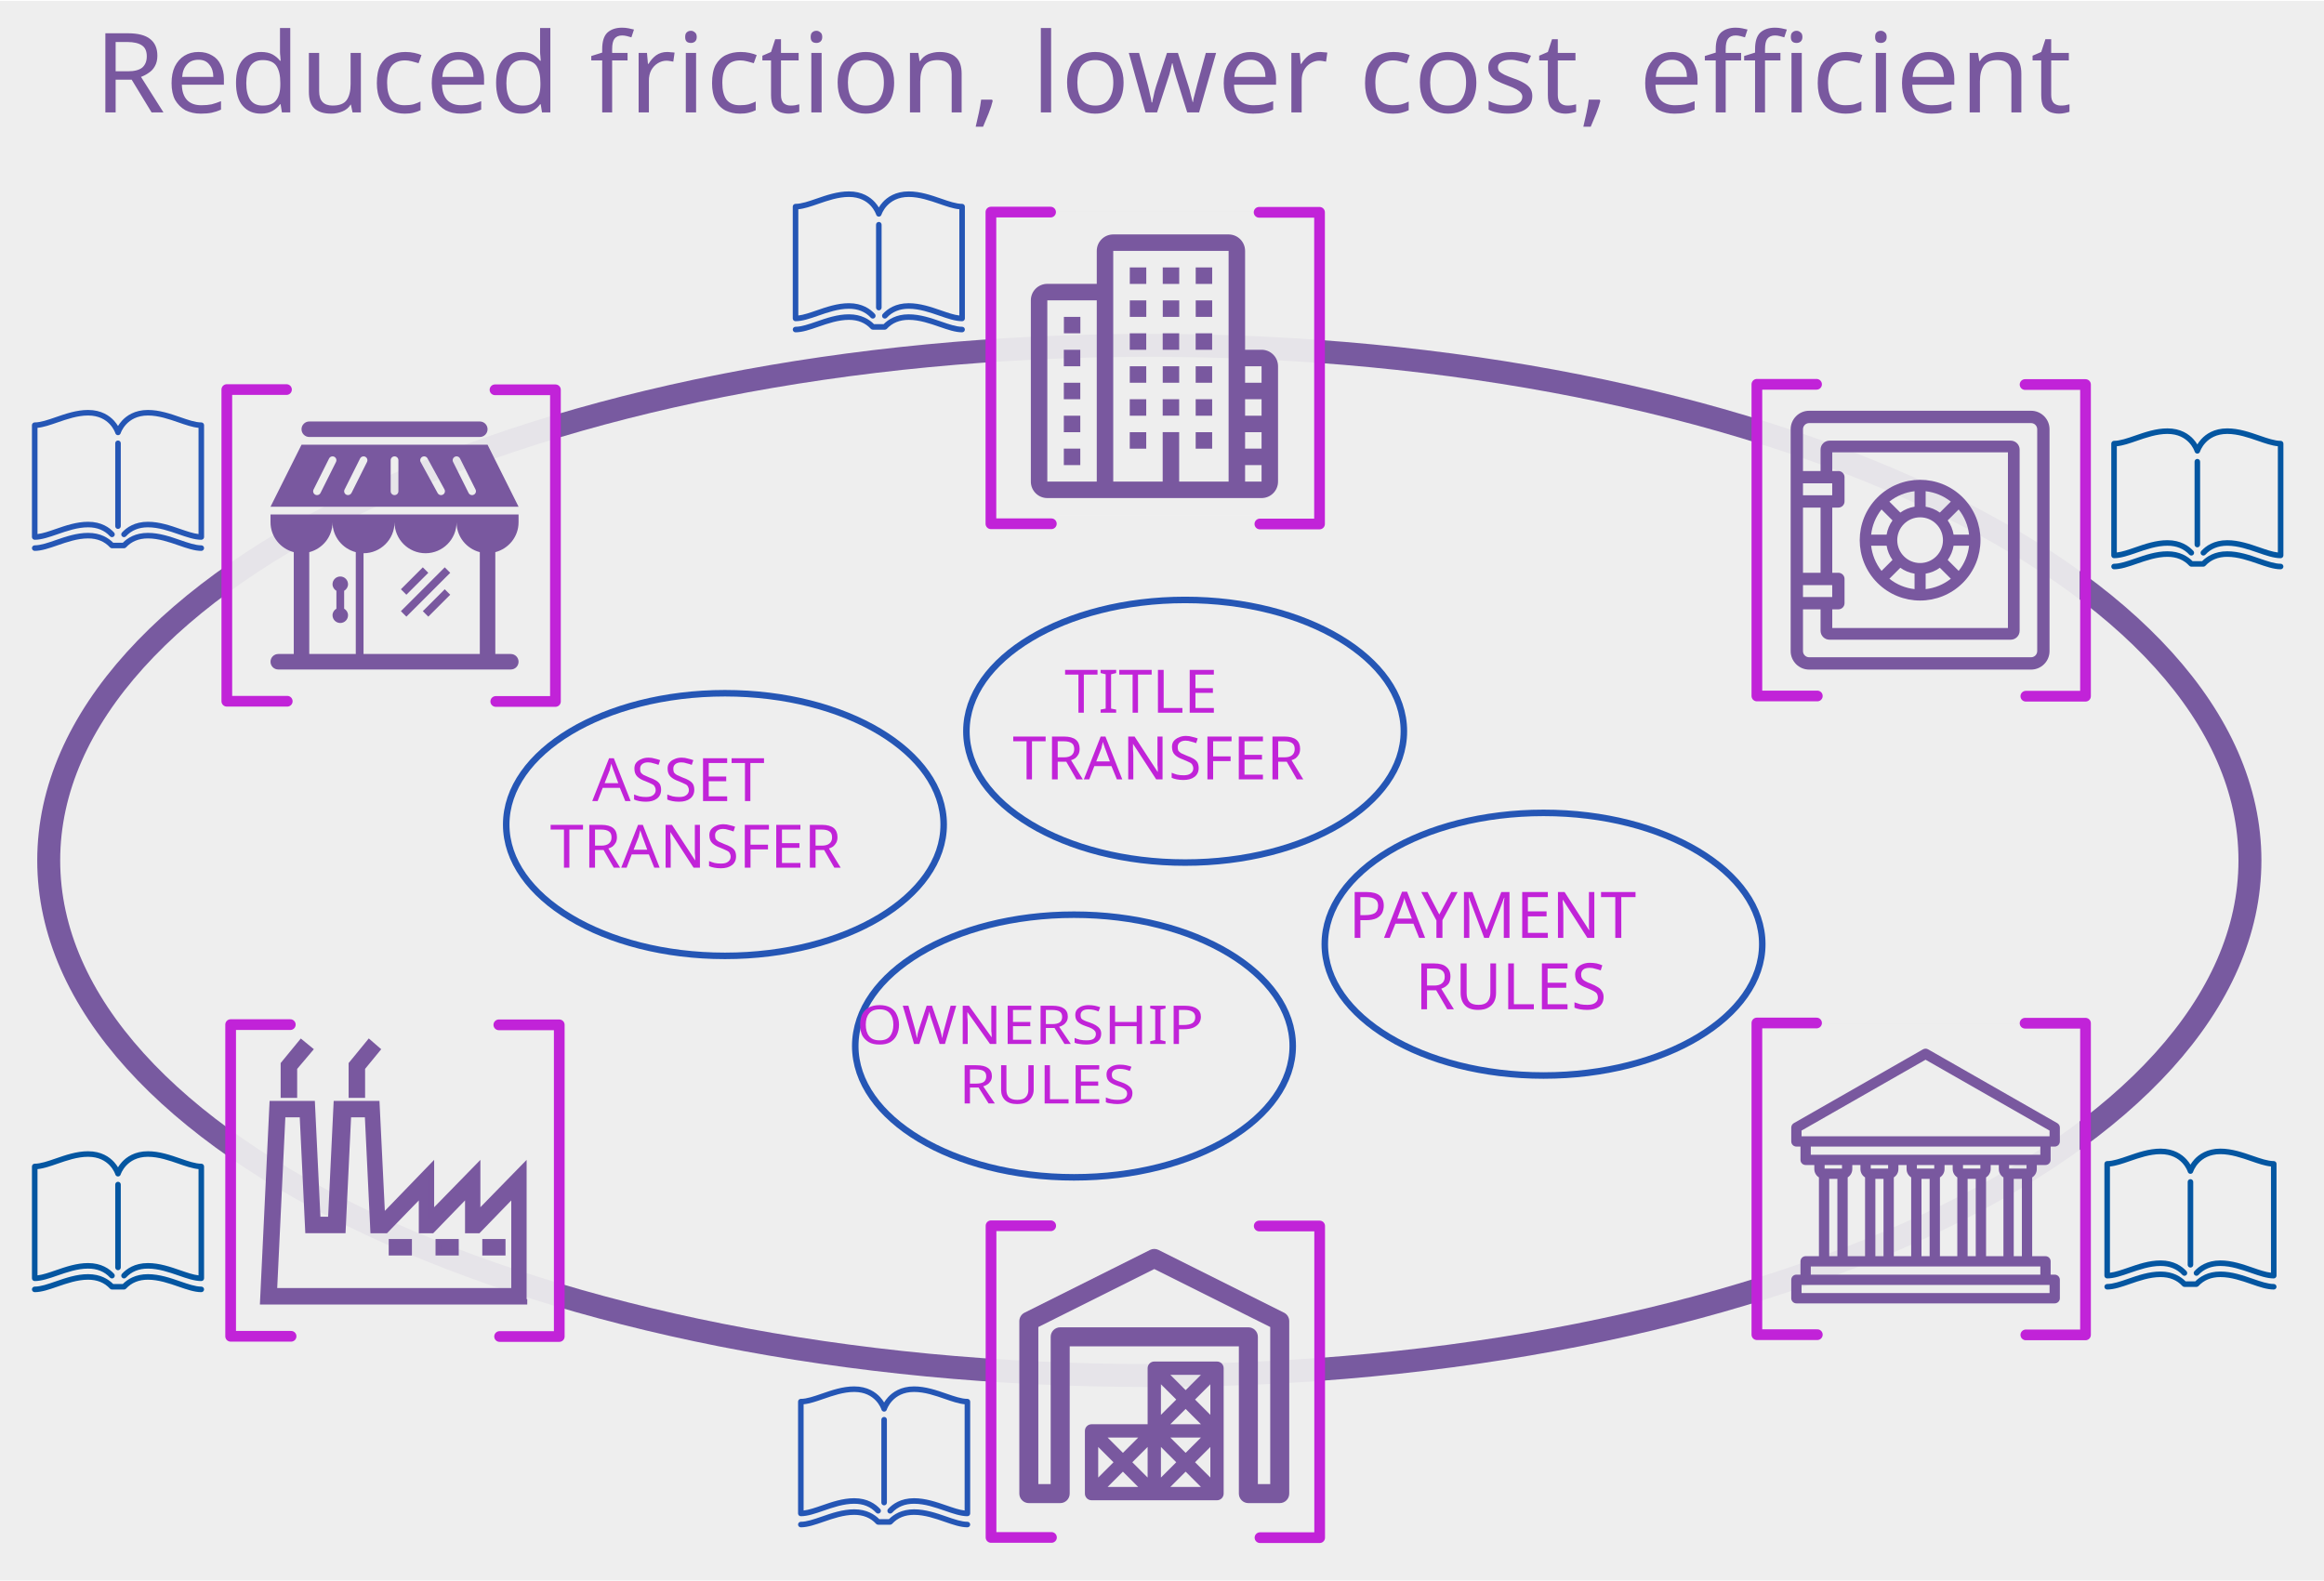
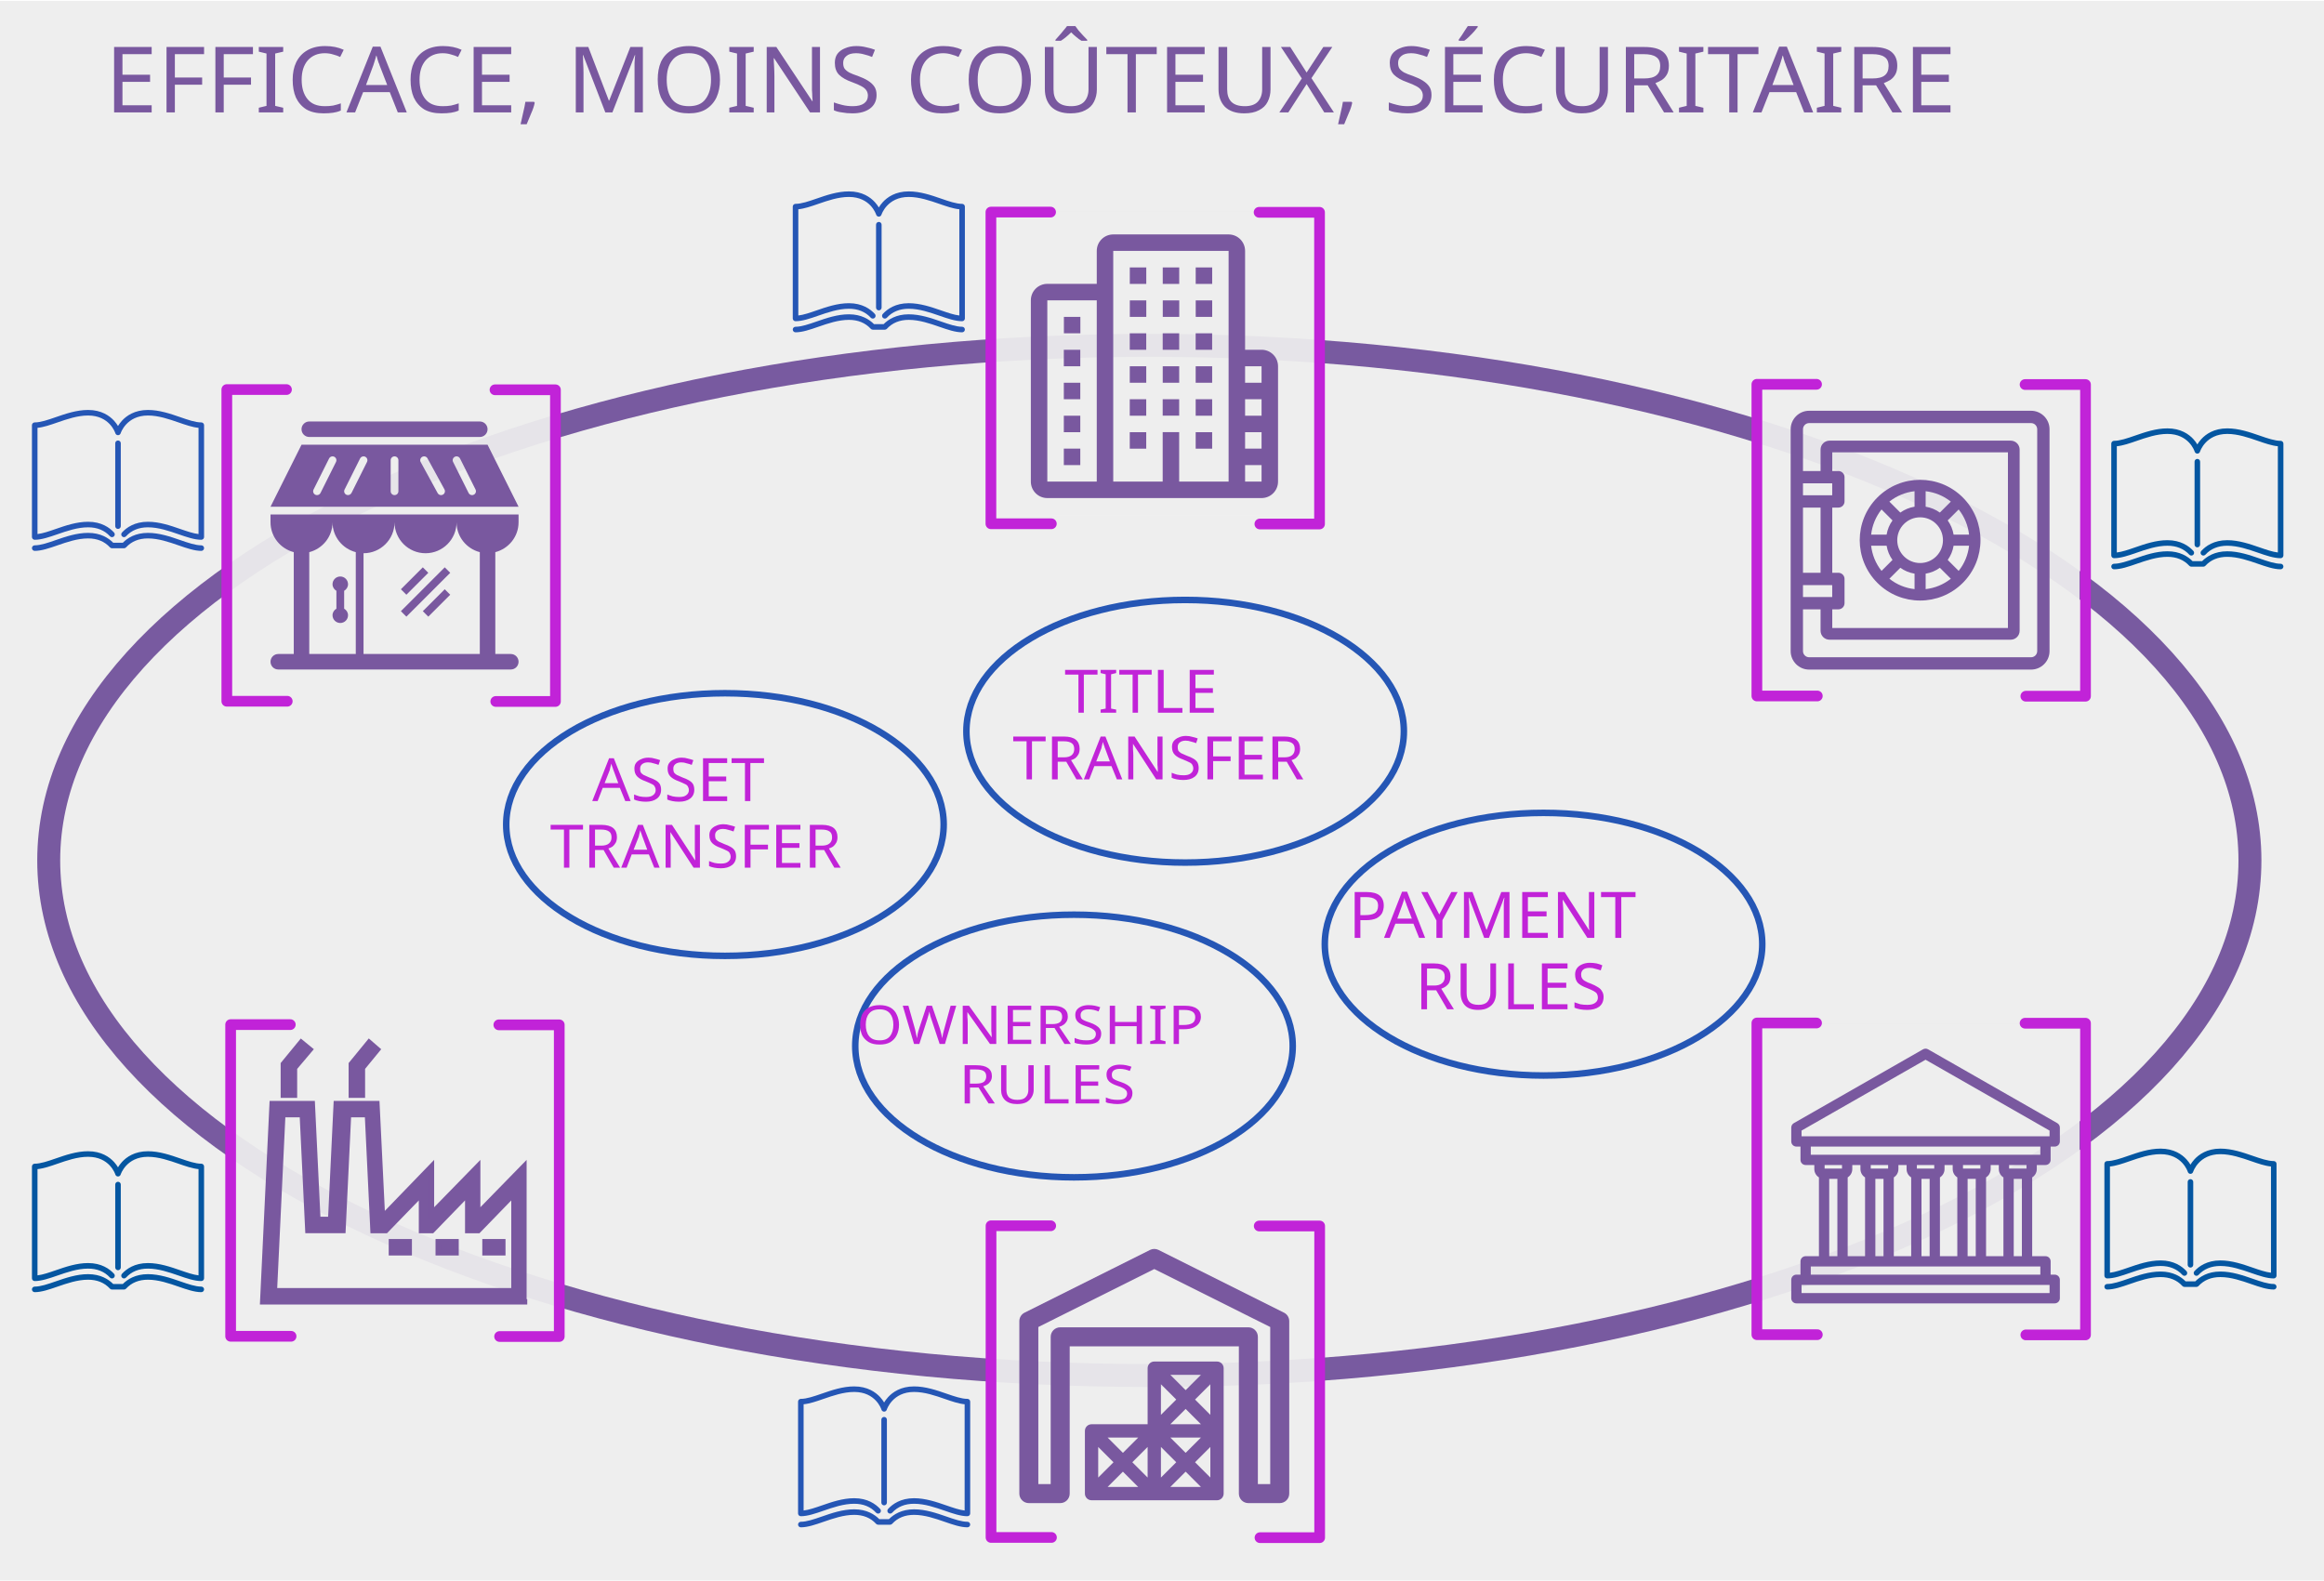
<svg xmlns="http://www.w3.org/2000/svg" width="433.96" height="295.16" version="1.1" viewBox="0 0 114.82 78.093">
  <rect y=".042" width="114.82" height="78.053" style="fill:#eeeeee;stroke-width:1.055" />
  <ellipse cx="56.784" cy="42.516" rx="54.377" ry="25.453" style="fill:none;stroke-width:1.134;stroke:#785aa0" />
  <rect x="11.615" y="51.096" width="16.113" height="15.056" style="fill-opacity:.933;fill:#eeeeee" />
  <rect x="49.125" y="60.616" width="16.113" height="15.056" style="fill-opacity:.933;fill:#eeeeee" />
  <rect x="86.63" y="50.576" width="16.113" height="15.056" style="fill-opacity:.933;fill:#eeeeee" />
  <rect x="86.63" y="19.406" width="16.113" height="15.056" style="fill-opacity:.933;fill:#eeeeee" />
  <rect x="48.86" y="10.426" width="16.113" height="15.056" style="fill-opacity:.933;fill:#eeeeee" />
  <rect x="11.219" y="19.266" width="16.113" height="15.056" style="fill-opacity:.933;fill:#eeeeee" />
  <path d="m53.377 15.656h-0.814v0.814h0.814zm3.257-0.814h-0.814v0.814h0.814zm1.628 0h-0.814v0.814h0.814zm1.628 0h-0.814v0.814h0.814zm-3.257-1.628h-0.814v0.814h0.814zm1.628 0h-0.814v0.814h0.814zm1.628 0h-0.814v0.814h0.814zm-3.257 4.885h-0.814v0.814h0.814zm1.628 0h-0.814v0.814h0.814zm1.628 0h-0.814v0.814h0.814zm-3.257 1.628h-0.814v0.814h0.814zm3.257 0h-0.814v0.814h0.814zm-3.257 1.628h-0.814v0.814h0.814zm3.257 0h-0.814v0.814h0.814zm-3.257-4.885h-0.814v0.814h0.814zm1.628 0h-0.814v0.814h0.814zm1.628 0h-0.814v0.814h0.814zm-6.514 0.814h-0.814v0.814h0.814zm0 1.628h-0.814v0.814h0.814zm0 1.628h-0.814v0.814h0.814zm0 1.628h-0.814v0.814h0.814zm4.885-2.443h-0.814v0.814h0.814zm4.071-2.443h-0.814v-4.885c0-0.45-0.364-0.814-0.814-0.814h-5.7c-0.45 0-0.814 0.364-0.814 0.814v1.628h-2.443c-0.45 0-0.814 0.364-0.814 0.814v8.957c0 0.45 0.364 0.814 0.814 0.814h10.585c0.45 0 0.814-0.364 0.814-0.814v-5.7c0-0.45-0.364-0.814-0.814-0.814zm-8.142 6.514h-2.443v-8.957h2.443zm6.514 0h-2.443v-2.443h-0.814v2.443h-2.443v-11.399h5.7zm1.628 0h-0.814v-0.814h0.814zm0-1.628h-0.814v-0.814h0.814zm0-1.628h-0.814v-0.814h0.814zm0-1.628h-0.814v-0.814h0.814z" style="clip-rule:evenodd;fill-rule:evenodd;fill:#79589f;stroke-width:.529" />
  <g transform="translate(-6.2268 -229.48)" style="stroke-width:.529;stroke:#c123d8">
    <path d="m58.17 255.36h-2.986v-15.401h2.948" style="fill:none;stroke-linecap:round;stroke-linejoin:round;stroke-width:.529;stroke:#c123d8" />
    <path d="m68.434 239.97h2.986v15.401h-2.948" style="fill:none;stroke-linecap:round;stroke-linejoin:round;stroke-width:.529;stroke:#c123d8" />
  </g>
  <g transform="translate(31.617 -220.97)" style="stroke-width:.529;stroke:#c123d8">
    <path d="m58.17 255.36h-2.986v-15.401h2.948" style="fill:none;stroke-linecap:round;stroke-linejoin:round;stroke-width:.529;stroke:#c123d8" />
    <path d="m68.434 239.97h2.986v15.401h-2.948" style="fill:none;stroke-linecap:round;stroke-linejoin:round;stroke-width:.529;stroke:#c123d8" />
  </g>
  <g transform="translate(-6.2208 -179.39)" style="stroke-width:.529;stroke:#c123d8">
    <path d="m58.17 255.36h-2.986v-15.401h2.948" style="fill:none;stroke-linecap:round;stroke-linejoin:round;stroke-width:.529;stroke:#c123d8" />
    <path d="m68.434 239.97h2.986v15.401h-2.948" style="fill:none;stroke-linecap:round;stroke-linejoin:round;stroke-width:.529;stroke:#c123d8" />
  </g>
  <g transform="translate(-43.789 -189.33)" style="stroke-width:.529;stroke:#c123d8">
    <path d="m58.17 255.36h-2.986v-15.401h2.948" style="fill:none;stroke-linecap:round;stroke-linejoin:round;stroke-width:.529;stroke:#c123d8" />
    <path d="m68.434 239.97h2.986v15.401h-2.948" style="fill:none;stroke-linecap:round;stroke-linejoin:round;stroke-width:.529;stroke:#c123d8" />
  </g>
  <g transform="translate(-43.978 -220.71)" style="stroke-width:.529;stroke:#c123d8">
    <path d="m58.17 255.36h-2.986v-15.401h2.948" style="fill:none;stroke-linecap:round;stroke-linejoin:round;stroke-width:.529;stroke:#c123d8" />
    <path d="m68.434 239.97h2.986v15.401h-2.948" style="fill:none;stroke-linecap:round;stroke-linejoin:round;stroke-width:.529;stroke:#c123d8" />
  </g>
  <g transform="translate(31.617 -189.41)" style="stroke-width:.529;stroke:#c123d8">
    <path d="m58.17 255.36h-2.986v-15.401h2.948" style="fill:none;stroke-linecap:round;stroke-linejoin:round;stroke-width:.529;stroke:#c123d8" />
    <path d="m68.434 239.97h2.986v15.401h-2.948" style="fill:none;stroke-linecap:round;stroke-linejoin:round;stroke-width:.529;stroke:#c123d8" />
  </g>
  <g transform="matrix(.028486 0 0 .028486 88.54 51.516)" style="fill:#79589f;stroke-width:2.861;stroke:#79589f">
    <path d="m423 219.5v-8.5h16.5c4.142 0 7.5-3.358 7.5-7.5v-24.5h8.5c4.142 0 7.5-3.358 7.5-7.5v-24c0-2.691-1.442-5.177-3.779-6.512l-224-128c-2.306-1.317-5.137-1.317-7.442 0l-224 128c-2.337 1.335-3.779 3.82-3.779 6.512v24c0 4.142 3.358 7.5 7.5 7.5h8.5v24.5c0 4.142 3.358 7.5 7.5 7.5h16.5v8.5c0 5.827 3.235 10.908 8 13.555v138.94h-24.5c-4.142 0-7.5 3.358-7.5 7.5v24.5h-8.5c-4.142 0-7.5 3.358-7.5 7.5v32c0 4.142 3.358 7.5 7.5 7.5h448c4.142 0 7.5-3.358 7.5-7.5v-32c0-4.142-3.358-7.5-7.5-7.5h-8.5v-24.5c0-4.142-3.358-7.5-7.5-7.5h-24.5v-138.94c4.765-2.647 8-7.728 8-13.555zm-15 0c0 0.276-0.224 0.5-0.5 0.5h-32c-0.276 0-0.5-0.224-0.5-0.5v-8.5h33zm-73 152.5v-138.94c4.765-2.647 8-7.728 8-13.555v-8.5h17v8.5c0 5.827 3.235 10.908 8 13.555v138.94zm-32 0v-137h17v137zm-48 0v-138.94c4.765-2.647 8-7.728 8-13.555v-8.5h17v8.5c0 5.827 3.235 10.908 8 13.555v138.94zm-32 0v-137h17v137zm-48 0v-138.94c4.765-2.647 8-7.728 8-13.555v-8.5h17v8.5c0 5.827 3.235 10.908 8 13.555v138.94zm-32 0v-137h17v137zm-48 0v-138.94c4.765-2.647 8-7.728 8-13.555v-8.5h17v8.5c0 5.827 3.235 10.908 8 13.555v138.94zm73-161v8.5c0 0.276-0.224 0.5-0.5 0.5h-32c-0.276 0-0.5-0.224-0.5-0.5v-8.5zm80 0v8.5c0 0.276-0.224 0.5-0.5 0.5h-32c-0.276 0-0.5-0.224-0.5-0.5v-8.5zm80 0v8.5c0 0.276-0.224 0.5-0.5 0.5h-32c-0.276 0-0.5-0.224-0.5-0.5v-8.5zm-313-59.148 216.5-123.71 216.5 123.71v12.148h-433zm16 27.148h401v17h-401zm57 32v8.5c0 0.276-0.224 0.5-0.5 0.5h-32c-0.276 0-0.5-0.224-0.5-0.5v-8.5zm-25 24h17v137h-17zm385 201h-433v-17h433zm-16-32h-401v-17h401zm-49-32v-137h17v137z" style="fill:#79589f;stroke-width:2.861;stroke:#79589f" />
  </g>
  <g transform="matrix(.02498 0 0 .02498 88.47 20.296)" style="fill:#79589f">
    <g style="fill:#79589f">
      <g style="fill:#79589f">
        <path d="m475.43 0h-438.86c-20.165 0-36.571 16.406-36.571 36.571v438.86c0 20.164 16.406 36.57 36.571 36.57h438.86c20.166 0 36.572-16.406 36.572-36.571v-438.86c0-20.165-16.406-36.571-36.571-36.571zm-451.05 143.58h57.785v23.573h-57.785zm0 47.954h34.743v128.93h-34.743zm0 153.32h57.785v23.573h-57.785zm463.24 130.58c0 6.722-5.469 12.19-12.19 12.19h-438.86c-6.722 0-12.19-5.469-12.19-12.19v-82.627h34.743v42.398c0 9.746 7.93 17.676 17.676 17.676h358.4c9.746 0 17.676-7.93 17.676-17.676v-358.4c0-9.746-7.93-17.676-17.676-17.676h-358.4c-9.746 0-17.676 7.93-17.676 17.676v42.398h-34.743v-82.627c0-6.722 5.469-12.19 12.19-12.19h438.86c6.722 0 12.19 5.469 12.19 12.19v438.86zm-393.26-154.96h-12.071v-128.93h12.071c6.733 0 12.19-5.459 12.19-12.19v-47.954c0-6.732-5.458-12.19-12.19-12.19h-12.071v-36.913h347.43v347.43h-347.43v-36.913h12.071c6.733 0 12.19-5.459 12.19-12.19v-47.954c0-6.732-5.457-12.191-12.19-12.191z" style="fill:#79589f" />
      </g>
    </g>
    <g style="fill:#79589f">
      <g style="fill:#79589f">
        <path d="m340.48 171.52c-46.581-46.579-122.37-46.579-168.95 0-46.58 46.581-46.58 122.37 0 168.95 23.29 23.289 53.883 34.934 84.475 34.934 30.593 0 61.185-11.646 84.476-34.934 46.58-46.582 46.58-122.37 0-168.95zm12.364 73.503h-30.597v1e-3c-1.663-10.169-5.628-19.745-11.643-28.111l21.671-21.671c11.722 14.695 18.573 32.01 20.569 49.781zm-85.869-85.866c17.771 1.996 35.088 8.847 49.782 20.569l-21.671 21.671c-8.366-6.015-17.942-9.982-28.111-11.643zm-21.942-1e-3v30.597c-10.169 1.663-19.745 5.628-28.111 11.644l-21.671-21.671c14.694-11.722 32.01-18.574 49.782-20.57zm-65.299 36.086 21.671 21.671c-6.015 8.366-9.982 17.942-11.644 28.111h-30.596c1.995-17.771 8.847-35.087 20.569-49.782zm-20.569 71.725h30.596c1.663 10.169 5.628 19.745 11.644 28.111l-21.671 21.671c-11.722-14.694-18.574-32.01-20.569-49.782zm85.868 85.869c-17.771-1.996-35.088-8.848-49.782-20.57l21.671-21.671c8.366 6.015 17.942 9.982 28.111 11.644zm-20.994-64.877c-8.538-8.537-13.24-19.888-13.24-31.963 0-12.076 4.702-23.426 13.24-31.963 8.538-8.538 19.89-13.24 31.965-13.24s23.426 4.702 31.963 13.24c8.538 8.537 13.24 19.888 13.24 31.963 0 12.076-4.702 23.426-13.24 31.963-8.537 8.538-19.889 13.24-31.963 13.24s-23.426-4.701-31.965-13.24zm42.936 64.878v-30.598c10.169-1.662 19.745-5.628 28.111-11.643l21.671 21.671c-14.694 11.722-32.01 18.575-49.782 20.57zm65.299-36.089-21.671-21.671c6.015-8.366 9.982-17.942 11.643-28.111h30.597c-1.995 17.773-8.847 35.089-20.569 49.782z" style="fill:#79589f" />
      </g>
    </g>
  </g>
  <g transform="matrix(.023936 0 0 .023936 13.365 20.826)" style="fill:#79589f">
    <g style="fill:#79589f">
      <path d="m0 208c0 29.781 20.438 54.594 48 61.75v210.25h-32c-8.813 0-16 7.156-16 16s7.188 16 16 16h480c8.875 0 16-7.156 16-16s-7.125-16-16-16h-32v-210.25c27.562-7.156 48-31.969 48-61.75v-16h-512zm320 64c35.375 0 64-28.656 64-64 0 29.781 20.438 54.594 48 61.75v210.25h-240v-208c35.375 0 64-28.656 64-64 0 35.344 28.688 64 64 64zm-144-2.25v210.25h-96v-210.25c27.563-7.156 48-31.969 48-61.75 0 29.781 20.438 54.594 48 61.75zm272-221.75h-384l-64 128h512zm-312.81 35.563-32 64c-1.438 2.813-4.25 4.438-7.188 4.438-1.188 0-2.406-0.25-3.563-0.844-3.938-1.969-5.563-6.781-3.563-10.719l32-64c2-3.938 6.781-5.531 10.719-3.594 3.97 1.969 5.532 6.781 3.595 10.719zm64 0-32 64c-1.438 2.813-4.25 4.438-7.188 4.438-1.188 0-2.406-0.25-3.563-0.844-3.938-1.969-5.563-6.781-3.563-10.719l32-64c2-3.938 6.813-5.531 10.719-3.594 3.97 1.969 5.532 6.781 3.595 10.719zm64.812 60.437c0 4.438-3.562 8-8 8-4.406 0-8-3.563-8-8v-64c0-4.438 3.594-8 8-8 4.438 0 8 3.563 8 8zm91.875 7c-1.25 0.688-2.562 1-3.875 1-2.812 0-5.562-1.5-7-4.156l-35-64c-2.125-3.875-0.688-8.75 3.188-10.844 3.813-2.125 8.75-0.75 10.875 3.156l35 64c2.062 3.875 0.687 8.75-3.188 10.844zm63.687 0.156c-1.124 0.594-2.312 0.844-3.562 0.844-2.938 0-5.75-1.625-7.125-4.438l-32-64c-2-3.938-0.375-8.75 3.562-10.719 3.875-1.969 8.75-0.375 10.75 3.594l32 64c1.938 3.938 0.375 8.751-3.625 10.719zm-283.56 235.28v-36.875c-4.688-2.812-8-7.688-8-13.562 0-8.844 7.188-16 16-16 8.875 0 16 7.156 16 16 0 5.875-3.281 10.75-8 13.562v36.875c4.719 2.813 8 7.688 8 13.563 0 8.844-7.125 16-16 16-8.813 0-16-7.156-16-16 0-5.876 3.313-10.751 8-13.563zm-72-370.44c0-8.844 7.188-16 16-16h352c8.875 0 16 7.156 16 16s-7.125 16-16 16h-352c-8.812 0-16-7.156-16-16zm216.44 341.66-11.312-11.313 45.25-45.25 11.312 11.313zm0 45.25-11.312-11.313 90.5-90.5 11.312 11.313zm79.187-56.562 11.312 11.313-45.25 45.25-11.312-11.313z" style="fill:#79589f" />
    </g>
  </g>
  <g transform="matrix(.044899 0 0 .044899 50.361 61.326)" style="fill:#79589f">
    <g style="fill:#79589f">
      <path d="m291.22 78.753-138.04-69.021c-2.943-1.473-6.409-1.473-9.353 0l-138.04 69.021c-3.543 1.772-5.781 5.392-5.781 9.354v189.81c0 5.775 4.682 10.458 10.458 10.458h34.511c5.775 0 10.458-4.682 10.458-10.458v-162.1h186.15v162.1c0 5.775 4.682 10.458 10.458 10.458h34.511c5.775 0 10.458-4.682 10.458-10.458v-189.81c-2e-3 -3.962-2.24-7.582-5.783-9.354zm-15.134 188.7h-13.595v-162.1c0-5.775-4.682-10.458-10.458-10.458h-207.06c-5.775 0-10.458 4.682-10.458 10.458v162.1h-13.595v-172.89l127.58-63.792 127.58 63.792z" style="fill:#79589f" />
      <path d="m217.52 132.55h-69.021c-4.043 0-7.32 3.277-7.32 7.32v61.701h-61.701c-4.043 0-7.32 3.277-7.32 7.32v69.021c0 4.043 3.277 7.32 7.32 7.32h138.04c4.043 0 7.32-3.277 7.32-7.32v-138.04c1e-3 -4.044-3.277-7.321-7.32-7.321zm-61.701 94.016 16.837 16.837-16.837 16.837zm-14.64 33.673-16.837-16.837 16.837-16.837zm24.994-44.027h33.673l-16.837 16.837zm0-14.641 16.837-16.837 16.837 16.837zm44.027-10.353-16.836-16.837 16.836-16.837zm-27.19-27.19-16.837-16.837h33.673zm-10.354 10.353-16.837 16.837v-33.673zm-58.668 58.668-16.837-16.837h33.673zm-10.353 10.353-16.837 16.837v-33.673zm10.353 10.354 16.837 16.837h-33.673zm69.021 0 16.837 16.837h-33.673zm10.354-10.354 16.837-16.837v33.673z" style="fill:#79589f" />
    </g>
  </g>
  <g transform="matrix(.026405 0 0 .026405 12.979 51.446)" style="fill:#79589f;stroke-width:10.02;stroke:#79589f">
    <g style="fill:#79589f;stroke-width:10.02;stroke:#79589f">
      <path d="m488.8 487.8v-253.3l-86.5 88.6v-88.6l-86.5 88.6v-88.6l-91.7 94.9-10.4-212.6h-76.1l-10.4 216.8h-24l-10.4-216.8h-75.1l-17.7 371.1h490v-0.1zm-18.7-20.8h-448.2l15.7-329.4h36.5l10.4 216.8h65.7l10.4-216.8h35.4l10.4 216.9h24l66.7-68.8v68.8h19.8l66.7-68.8v68.8h19.8l66.7-68.8z" style="fill:#79589f;stroke-width:10.02;stroke:#79589f" />
      <rect x="415.9" y="375.3" width="33.4" height="20.8" style="fill:#79589f;stroke-width:10.02;stroke:#79589f" />
      <rect x="328.4" y="375.3" width="33.4" height="20.8" style="fill:#79589f;stroke-width:10.02;stroke:#79589f" />
      <rect x="240.8" y="375.3" width="33.4" height="20.8" style="fill:#79589f;stroke-width:10.02;stroke:#79589f" />
      <polygon points="186.6 101.2 186.6 50.1 214.8 15.7 199.1 2.1 165.8 42.8 165.8 101.2" style="fill:#79589f;stroke-width:10.02;stroke:#79589f" />
      <polygon points="59.5 101.2 59.5 50.1 88.6 15.7 72 2.1 38.6 42.8 38.6 101.2" style="fill:#79589f;stroke-width:10.02;stroke:#79589f" />
    </g>
  </g>
  <g transform="matrix(.018289 0 0 .018289 103.97 55.986)" style="fill:#0456a1">
    <g style="fill:#0456a1">
      <path d="m240 356.07v-223.95c0-4.143-3.357-7.5-7.5-7.5s-7.5 3.357-7.5 7.5v223.95c0 4.143 3.357 7.5 7.5 7.5s7.5-3.357 7.5-7.5z" style="fill:#0456a1" />
      <path d="m457.5 75.782c-15.856 0-35.614-6.842-56.533-14.085-26.492-9.174-56.521-19.571-87.663-19.571-36.035 0-58.019 15.791-70.115 29.038-4.524 4.956-8.03 9.922-10.688 14.327-2.658-4.405-6.164-9.371-10.688-14.327-12.097-13.247-34.08-29.038-70.115-29.038-31.143 0-61.171 10.397-87.663 19.571-20.921 7.243-40.679 14.085-56.535 14.085-4.143 0-7.5 3.357-7.5 7.5v302.09c0 4.143 3.357 7.5 7.5 7.5 18.38 0 39.297-7.243 61.441-14.911 25.375-8.786 54.136-18.745 82.755-18.745 24.54 0 44.403 8.126 59.038 24.152 2.792 3.058 7.537 3.273 10.596 0.48s3.273-7.537 0.48-10.596c-12.097-13.246-34.08-29.037-70.114-29.037-31.143 0-61.171 10.397-87.663 19.571-17.735 6.143-34.637 11.994-49.033 13.634v-287.01c16.491-1.571 34.755-7.896 53.941-14.539 25.375-8.786 54.136-18.745 82.755-18.745 57.881 0 73.025 45.962 73.634 47.894 0.968 3.148 3.876 5.298 7.17 5.298s6.202-2.149 7.17-5.298c0.146-0.479 15.383-47.894 73.634-47.894 28.619 0 57.38 9.959 82.755 18.745 19.187 6.644 37.45 12.968 53.941 14.539v287.01c-14.396-1.64-31.298-7.491-49.033-13.633-26.492-9.174-56.521-19.571-87.663-19.571-36.036 0-58.02 15.791-70.115 29.038-2.793 3.06-2.578 7.803 0.48 10.596 3.06 2.793 7.804 2.578 10.596-0.48 14.635-16.027 34.498-24.153 59.039-24.153 28.619 0 57.38 9.959 82.755 18.745 22.145 7.668 43.062 14.911 61.441 14.911 4.143 0 7.5-3.357 7.5-7.5v-302.09c0-4.142-3.357-7.5-7.5-7.5z" style="fill:#0456a1" />
      <path d="m457.5 407.87c-15.856 0-35.614-6.842-56.533-14.085-26.492-9.174-56.521-19.571-87.663-19.571-33.843 0-55.291 13.928-67.796 26.596l-26.017-1e-3c-12.505-12.668-33.954-26.595-67.795-26.595-31.143 0-61.171 10.397-87.663 19.571-20.919 7.243-40.677 14.085-56.533 14.085-4.143 0-7.5 3.357-7.5 7.5s3.357 7.5 7.5 7.5c18.38 0 39.297-7.243 61.441-14.911 25.375-8.786 54.136-18.745 82.755-18.745 24.54 0 44.403 8.126 59.038 24.152 1.421 1.556 3.431 2.442 5.538 2.442l32.454 1e-3c2.107 0 4.117-0.887 5.538-2.442 14.635-16.027 34.498-24.153 59.039-24.153 28.619 0 57.38 9.959 82.755 18.745 22.145 7.668 43.062 14.911 61.441 14.911 4.143 0 7.5-3.357 7.5-7.5s-3.356-7.5-7.499-7.5z" style="fill:#0456a1" />
    </g>
  </g>
  <g transform="matrix(.018289 0 0 .018289 104.31 20.396)" style="fill:#0456a1">
    <g style="fill:#0456a1">
      <path d="m240 356.07v-223.95c0-4.143-3.357-7.5-7.5-7.5s-7.5 3.357-7.5 7.5v223.95c0 4.143 3.357 7.5 7.5 7.5s7.5-3.357 7.5-7.5z" style="fill:#0456a1" />
      <path d="m457.5 75.782c-15.856 0-35.614-6.842-56.533-14.085-26.492-9.174-56.521-19.571-87.663-19.571-36.035 0-58.019 15.791-70.115 29.038-4.524 4.956-8.03 9.922-10.688 14.327-2.658-4.405-6.164-9.371-10.688-14.327-12.097-13.247-34.08-29.038-70.115-29.038-31.143 0-61.171 10.397-87.663 19.571-20.921 7.243-40.679 14.085-56.535 14.085-4.143 0-7.5 3.357-7.5 7.5v302.09c0 4.143 3.357 7.5 7.5 7.5 18.38 0 39.297-7.243 61.441-14.911 25.375-8.786 54.136-18.745 82.755-18.745 24.54 0 44.403 8.126 59.038 24.152 2.792 3.058 7.537 3.273 10.596 0.48s3.273-7.537 0.48-10.596c-12.097-13.246-34.08-29.037-70.114-29.037-31.143 0-61.171 10.397-87.663 19.571-17.735 6.143-34.637 11.994-49.033 13.634v-287.01c16.491-1.571 34.755-7.896 53.941-14.539 25.375-8.786 54.136-18.745 82.755-18.745 57.881 0 73.025 45.962 73.634 47.894 0.968 3.148 3.876 5.298 7.17 5.298s6.202-2.149 7.17-5.298c0.146-0.479 15.383-47.894 73.634-47.894 28.619 0 57.38 9.959 82.755 18.745 19.187 6.644 37.45 12.968 53.941 14.539v287.01c-14.396-1.64-31.298-7.491-49.033-13.633-26.492-9.174-56.521-19.571-87.663-19.571-36.036 0-58.02 15.791-70.115 29.038-2.793 3.06-2.578 7.803 0.48 10.596 3.06 2.793 7.804 2.578 10.596-0.48 14.635-16.027 34.498-24.153 59.039-24.153 28.619 0 57.38 9.959 82.755 18.745 22.145 7.668 43.062 14.911 61.441 14.911 4.143 0 7.5-3.357 7.5-7.5v-302.09c0-4.142-3.357-7.5-7.5-7.5z" style="fill:#0456a1" />
      <path d="m457.5 407.87c-15.856 0-35.614-6.842-56.533-14.085-26.492-9.174-56.521-19.571-87.663-19.571-33.843 0-55.291 13.928-67.796 26.596l-26.017-1e-3c-12.505-12.668-33.954-26.595-67.795-26.595-31.143 0-61.171 10.397-87.663 19.571-20.919 7.243-40.677 14.085-56.533 14.085-4.143 0-7.5 3.357-7.5 7.5s3.357 7.5 7.5 7.5c18.38 0 39.297-7.243 61.441-14.911 25.375-8.786 54.136-18.745 82.755-18.745 24.54 0 44.403 8.126 59.038 24.152 1.421 1.556 3.431 2.442 5.538 2.442l32.454 1e-3c2.107 0 4.117-0.887 5.538-2.442 14.635-16.027 34.498-24.153 59.039-24.153 28.619 0 57.38 9.959 82.755 18.745 22.145 7.668 43.062 14.911 61.441 14.911 4.143 0 7.5-3.357 7.5-7.5s-3.356-7.5-7.499-7.5z" style="fill:#0456a1" />
    </g>
  </g>
  <g transform="matrix(.018289 0 0 .018289 1.5782 19.486)" style="fill:#2556b5">
    <path d="m240 356.07v-223.95c0-4.143-3.357-7.5-7.5-7.5s-7.5 3.357-7.5 7.5v223.95c0 4.143 3.357 7.5 7.5 7.5s7.5-3.357 7.5-7.5z" style="fill:#2556b5" />
    <path d="m457.5 75.782c-15.856 0-35.614-6.842-56.533-14.085-26.492-9.174-56.521-19.571-87.663-19.571-36.035 0-58.019 15.791-70.115 29.038-4.524 4.956-8.03 9.922-10.688 14.327-2.658-4.405-6.164-9.371-10.688-14.327-12.097-13.247-34.08-29.038-70.115-29.038-31.143 0-61.171 10.397-87.663 19.571-20.921 7.243-40.679 14.085-56.535 14.085-4.143 0-7.5 3.357-7.5 7.5v302.09c0 4.143 3.357 7.5 7.5 7.5 18.38 0 39.297-7.243 61.441-14.911 25.375-8.786 54.136-18.745 82.755-18.745 24.54 0 44.403 8.126 59.038 24.152 2.792 3.058 7.537 3.273 10.596 0.48s3.273-7.537 0.48-10.596c-12.097-13.246-34.08-29.037-70.114-29.037-31.143 0-61.171 10.397-87.663 19.571-17.735 6.143-34.637 11.994-49.033 13.634v-287.01c16.491-1.571 34.755-7.896 53.941-14.539 25.375-8.786 54.136-18.745 82.755-18.745 57.881 0 73.025 45.962 73.634 47.894 0.968 3.148 3.876 5.298 7.17 5.298s6.202-2.149 7.17-5.298c0.146-0.479 15.383-47.894 73.634-47.894 28.619 0 57.38 9.959 82.755 18.745 19.187 6.644 37.45 12.968 53.941 14.539v287.01c-14.396-1.64-31.298-7.491-49.033-13.633-26.492-9.174-56.521-19.571-87.663-19.571-36.036 0-58.02 15.791-70.115 29.038-2.793 3.06-2.578 7.803 0.48 10.596 3.06 2.793 7.804 2.578 10.596-0.48 14.635-16.027 34.498-24.153 59.039-24.153 28.619 0 57.38 9.959 82.755 18.745 22.145 7.668 43.062 14.911 61.441 14.911 4.143 0 7.5-3.357 7.5-7.5v-302.09c0-4.142-3.357-7.5-7.5-7.5z" style="fill:#2556b5" />
    <path d="m457.5 407.87c-15.856 0-35.614-6.842-56.533-14.085-26.492-9.174-56.521-19.571-87.663-19.571-33.843 0-55.291 13.928-67.796 26.596l-26.017-1e-3c-12.505-12.668-33.954-26.595-67.795-26.595-31.143 0-61.171 10.397-87.663 19.571-20.919 7.243-40.677 14.085-56.533 14.085-4.143 0-7.5 3.357-7.5 7.5s3.357 7.5 7.5 7.5c18.38 0 39.297-7.243 61.441-14.911 25.375-8.786 54.136-18.745 82.755-18.745 24.54 0 44.403 8.126 59.038 24.152 1.421 1.556 3.431 2.442 5.538 2.442l32.454 1e-3c2.107 0 4.117-0.887 5.538-2.442 14.635-16.027 34.498-24.153 59.039-24.153 28.619 0 57.38 9.959 82.755 18.745 22.145 7.668 43.062 14.911 61.441 14.911 4.143 0 7.5-3.357 7.5-7.5s-3.356-7.5-7.499-7.5z" style="fill:#2556b5" />
  </g>
  <g transform="matrix(.018289 0 0 .018289 1.5782 56.116)" style="fill:#0456a1">
    <g style="fill:#0456a1">
      <path d="m240 356.07v-223.95c0-4.143-3.357-7.5-7.5-7.5s-7.5 3.357-7.5 7.5v223.95c0 4.143 3.357 7.5 7.5 7.5s7.5-3.357 7.5-7.5z" style="fill:#0456a1" />
      <path d="m457.5 75.782c-15.856 0-35.614-6.842-56.533-14.085-26.492-9.174-56.521-19.571-87.663-19.571-36.035 0-58.019 15.791-70.115 29.038-4.524 4.956-8.03 9.922-10.688 14.327-2.658-4.405-6.164-9.371-10.688-14.327-12.097-13.247-34.08-29.038-70.115-29.038-31.143 0-61.171 10.397-87.663 19.571-20.921 7.243-40.679 14.085-56.535 14.085-4.143 0-7.5 3.357-7.5 7.5v302.09c0 4.143 3.357 7.5 7.5 7.5 18.38 0 39.297-7.243 61.441-14.911 25.375-8.786 54.136-18.745 82.755-18.745 24.54 0 44.403 8.126 59.038 24.152 2.792 3.058 7.537 3.273 10.596 0.48s3.273-7.537 0.48-10.596c-12.097-13.246-34.08-29.037-70.114-29.037-31.143 0-61.171 10.397-87.663 19.571-17.735 6.143-34.637 11.994-49.033 13.634v-287.01c16.491-1.571 34.755-7.896 53.941-14.539 25.375-8.786 54.136-18.745 82.755-18.745 57.881 0 73.025 45.962 73.634 47.894 0.968 3.148 3.876 5.298 7.17 5.298s6.202-2.149 7.17-5.298c0.146-0.479 15.383-47.894 73.634-47.894 28.619 0 57.38 9.959 82.755 18.745 19.187 6.644 37.45 12.968 53.941 14.539v287.01c-14.396-1.64-31.298-7.491-49.033-13.633-26.492-9.174-56.521-19.571-87.663-19.571-36.036 0-58.02 15.791-70.115 29.038-2.793 3.06-2.578 7.803 0.48 10.596 3.06 2.793 7.804 2.578 10.596-0.48 14.635-16.027 34.498-24.153 59.039-24.153 28.619 0 57.38 9.959 82.755 18.745 22.145 7.668 43.062 14.911 61.441 14.911 4.143 0 7.5-3.357 7.5-7.5v-302.09c0-4.142-3.357-7.5-7.5-7.5z" style="fill:#0456a1" />
      <path d="m457.5 407.87c-15.856 0-35.614-6.842-56.533-14.085-26.492-9.174-56.521-19.571-87.663-19.571-33.843 0-55.291 13.928-67.796 26.596l-26.017-1e-3c-12.505-12.668-33.954-26.595-67.795-26.595-31.143 0-61.171 10.397-87.663 19.571-20.919 7.243-40.677 14.085-56.533 14.085-4.143 0-7.5 3.357-7.5 7.5s3.357 7.5 7.5 7.5c18.38 0 39.297-7.243 61.441-14.911 25.375-8.786 54.136-18.745 82.755-18.745 24.54 0 44.403 8.126 59.038 24.152 1.421 1.556 3.431 2.442 5.538 2.442l32.454 1e-3c2.107 0 4.117-0.887 5.538-2.442 14.635-16.027 34.498-24.153 59.039-24.153 28.619 0 57.38 9.959 82.755 18.745 22.145 7.668 43.062 14.911 61.441 14.911 4.143 0 7.5-3.357 7.5-7.5s-3.356-7.5-7.499-7.5z" style="fill:#0456a1" />
    </g>
  </g>
  <g transform="matrix(.018289 0 0 .018289 39.167 8.6859)" style="fill:#2556b5">
    <path d="m240 356.07v-223.95c0-4.143-3.357-7.5-7.5-7.5s-7.5 3.357-7.5 7.5v223.95c0 4.143 3.357 7.5 7.5 7.5s7.5-3.357 7.5-7.5z" style="fill:#2556b5" />
    <path d="m457.5 75.782c-15.856 0-35.614-6.842-56.533-14.085-26.492-9.174-56.521-19.571-87.663-19.571-36.035 0-58.019 15.791-70.115 29.038-4.524 4.956-8.03 9.922-10.688 14.327-2.658-4.405-6.164-9.371-10.688-14.327-12.097-13.247-34.08-29.038-70.115-29.038-31.143 0-61.171 10.397-87.663 19.571-20.921 7.243-40.679 14.085-56.535 14.085-4.143 0-7.5 3.357-7.5 7.5v302.09c0 4.143 3.357 7.5 7.5 7.5 18.38 0 39.297-7.243 61.441-14.911 25.375-8.786 54.136-18.745 82.755-18.745 24.54 0 44.403 8.126 59.038 24.152 2.792 3.058 7.537 3.273 10.596 0.48s3.273-7.537 0.48-10.596c-12.097-13.246-34.08-29.037-70.114-29.037-31.143 0-61.171 10.397-87.663 19.571-17.735 6.143-34.637 11.994-49.033 13.634v-287.01c16.491-1.571 34.755-7.896 53.941-14.539 25.375-8.786 54.136-18.745 82.755-18.745 57.881 0 73.025 45.962 73.634 47.894 0.968 3.148 3.876 5.298 7.17 5.298s6.202-2.149 7.17-5.298c0.146-0.479 15.383-47.894 73.634-47.894 28.619 0 57.38 9.959 82.755 18.745 19.187 6.644 37.45 12.968 53.941 14.539v287.01c-14.396-1.64-31.298-7.491-49.033-13.633-26.492-9.174-56.521-19.571-87.663-19.571-36.036 0-58.02 15.791-70.115 29.038-2.793 3.06-2.578 7.803 0.48 10.596 3.06 2.793 7.804 2.578 10.596-0.48 14.635-16.027 34.498-24.153 59.039-24.153 28.619 0 57.38 9.959 82.755 18.745 22.145 7.668 43.062 14.911 61.441 14.911 4.143 0 7.5-3.357 7.5-7.5v-302.09c0-4.142-3.357-7.5-7.5-7.5z" style="fill:#2556b5" />
    <path d="m457.5 407.87c-15.856 0-35.614-6.842-56.533-14.085-26.492-9.174-56.521-19.571-87.663-19.571-33.843 0-55.291 13.928-67.796 26.596l-26.017-1e-3c-12.505-12.668-33.954-26.595-67.795-26.595-31.143 0-61.171 10.397-87.663 19.571-20.919 7.243-40.677 14.085-56.533 14.085-4.143 0-7.5 3.357-7.5 7.5s3.357 7.5 7.5 7.5c18.38 0 39.297-7.243 61.441-14.911 25.375-8.786 54.136-18.745 82.755-18.745 24.54 0 44.403 8.126 59.038 24.152 1.421 1.556 3.431 2.442 5.538 2.442l32.454 1e-3c2.107 0 4.117-0.887 5.538-2.442 14.635-16.027 34.498-24.153 59.039-24.153 28.619 0 57.38 9.959 82.755 18.745 22.145 7.668 43.062 14.911 61.441 14.911 4.143 0 7.5-3.357 7.5-7.5s-3.356-7.5-7.499-7.5z" style="fill:#2556b5" />
  </g>
  <g transform="matrix(.018289 0 0 .018289 39.429 67.736)" style="fill:#2556b5">
    <path d="m240 356.07v-223.95c0-4.143-3.357-7.5-7.5-7.5s-7.5 3.357-7.5 7.5v223.95c0 4.143 3.357 7.5 7.5 7.5s7.5-3.357 7.5-7.5z" style="fill:#2556b5" />
    <path d="m457.5 75.782c-15.856 0-35.614-6.842-56.533-14.085-26.492-9.174-56.521-19.571-87.663-19.571-36.035 0-58.019 15.791-70.115 29.038-4.524 4.956-8.03 9.922-10.688 14.327-2.658-4.405-6.164-9.371-10.688-14.327-12.097-13.247-34.08-29.038-70.115-29.038-31.143 0-61.171 10.397-87.663 19.571-20.921 7.243-40.679 14.085-56.535 14.085-4.143 0-7.5 3.357-7.5 7.5v302.09c0 4.143 3.357 7.5 7.5 7.5 18.38 0 39.297-7.243 61.441-14.911 25.375-8.786 54.136-18.745 82.755-18.745 24.54 0 44.403 8.126 59.038 24.152 2.792 3.058 7.537 3.273 10.596 0.48s3.273-7.537 0.48-10.596c-12.097-13.246-34.08-29.037-70.114-29.037-31.143 0-61.171 10.397-87.663 19.571-17.735 6.143-34.637 11.994-49.033 13.634v-287.01c16.491-1.571 34.755-7.896 53.941-14.539 25.375-8.786 54.136-18.745 82.755-18.745 57.881 0 73.025 45.962 73.634 47.894 0.968 3.148 3.876 5.298 7.17 5.298s6.202-2.149 7.17-5.298c0.146-0.479 15.383-47.894 73.634-47.894 28.619 0 57.38 9.959 82.755 18.745 19.187 6.644 37.45 12.968 53.941 14.539v287.01c-14.396-1.64-31.298-7.491-49.033-13.633-26.492-9.174-56.521-19.571-87.663-19.571-36.036 0-58.02 15.791-70.115 29.038-2.793 3.06-2.578 7.803 0.48 10.596 3.06 2.793 7.804 2.578 10.596-0.48 14.635-16.027 34.498-24.153 59.039-24.153 28.619 0 57.38 9.959 82.755 18.745 22.145 7.668 43.062 14.911 61.441 14.911 4.143 0 7.5-3.357 7.5-7.5v-302.09c0-4.142-3.357-7.5-7.5-7.5z" style="fill:#2556b5" />
    <path d="m457.5 407.87c-15.856 0-35.614-6.842-56.533-14.085-26.492-9.174-56.521-19.571-87.663-19.571-33.843 0-55.291 13.928-67.796 26.596l-26.017-1e-3c-12.505-12.668-33.954-26.595-67.795-26.595-31.143 0-61.171 10.397-87.663 19.571-20.919 7.243-40.677 14.085-56.533 14.085-4.143 0-7.5 3.357-7.5 7.5s3.357 7.5 7.5 7.5c18.38 0 39.297-7.243 61.441-14.911 25.375-8.786 54.136-18.745 82.755-18.745 24.54 0 44.403 8.126 59.038 24.152 1.421 1.556 3.431 2.442 5.538 2.442l32.454 1e-3c2.107 0 4.117-0.887 5.538-2.442 14.635-16.027 34.498-24.153 59.039-24.153 28.619 0 57.38 9.959 82.755 18.745 22.145 7.668 43.062 14.911 61.441 14.911 4.143 0 7.5-3.357 7.5-7.5s-3.356-7.5-7.499-7.5z" style="fill:#2556b5" />
  </g>
  <ellipse cx="35.817" cy="40.743" rx="10.807" ry="6.489" style="fill:none;stroke-width:.322;stroke:#2556b5" />
  <ellipse cx="58.553" cy="36.133" rx="10.807" ry="6.489" style="fill:none;stroke-width:.322;stroke:#2556b5" />
  <ellipse cx="53.062" cy="51.686" rx="10.807" ry="6.489" style="fill:none;stroke-width:.322;stroke:#2556b5" />
  <ellipse cx="76.26" cy="46.655" rx="10.807" ry="6.489" style="fill:none;stroke-width:.322;stroke:#2556b5" />
  <text transform="scale(1.0045 .99552)" x="35.515" y="39.761" style="fill:#c123d8;font-family:sans-serif;font-size:3.307px;letter-spacing:0px;line-height:1;stroke-width:.248;text-align:center;text-anchor:middle;word-spacing:0px" xml:space="preserve">
    <tspan x="35.515" y="39.761" style="fill:#c123d8;font-size:2.976px;line-height:1;stroke-width:.248;text-align:center;text-anchor:middle">ASSET</tspan>
    <tspan x="35.515" y="43.068" style="fill:#c123d8;font-size:2.976px;line-height:1;stroke-width:.248;text-align:center;text-anchor:middle">TRANSFER</tspan>
  </text>
  <text transform="scale(1.0507 .95176)" x="50.445" y="54.198" style="fill:#c123d8;font-family:sans-serif;font-size:3.089px;letter-spacing:0px;line-height:1;stroke-width:.232;text-align:center;text-anchor:middle;word-spacing:0px" xml:space="preserve">
    <tspan x="50.445" y="54.198" style="fill:#c123d8;font-size:2.78px;line-height:1;stroke-width:.232;text-align:center;text-anchor:middle">OWNERSHIP</tspan>
    <tspan x="50.445" y="57.287" style="fill:#c123d8;font-size:2.78px;line-height:1;stroke-width:.232;text-align:center;text-anchor:middle">RULES</tspan>
  </text>
  <text x="76.02" y="46.344" style="fill:#c123d8;font-family:sans-serif;font-size:3.528px;letter-spacing:0px;line-height:1;stroke-width:.265;text-align:center;text-anchor:middle;word-spacing:0px" xml:space="preserve">
    <tspan x="76.02" y="46.344" style="fill:#c123d8;font-size:3.175px;line-height:1;stroke-width:.265;text-align:center;text-anchor:middle">PAYMENT</tspan>
    <tspan x="76.02" y="49.872" style="fill:#c123d8;font-size:3.175px;line-height:1;stroke-width:.265;text-align:center;text-anchor:middle">RULES</tspan>
  </text>
  <text transform="scale(1.0045 .99552)" x="58.268" y="35.377" style="fill:#c123d8;font-family:sans-serif;font-size:3.307px;letter-spacing:0px;line-height:1;stroke-width:.248;text-align:center;text-anchor:middle;word-spacing:0px" xml:space="preserve">
    <tspan x="58.268" y="35.377" style="fill:#c123d8;font-size:2.976px;line-height:1;stroke-width:.248;text-align:center;text-anchor:middle">TITLE</tspan>
    <tspan x="58.268" y="38.684" style="fill:#c123d8;font-size:2.976px;line-height:1;stroke-width:.248;text-align:center;text-anchor:middle">TRANSFER</tspan>
  </text>
-   <text transform="scale(1.015 .98523)" x="4.581" y="5.637" style="fill:#79589f;font-family:sans-serif;font-size:5.561px;letter-spacing:0px;line-height:1.25;stroke-width:.261;word-spacing:0px" xml:space="preserve">
-     <tspan x="4.581" y="5.637" style="fill:#79589f;font-size:5.561px;stroke-width:.261">Reduced friction, lower cost, efficient</tspan>
+   <text transform="scale(1.015 .98523)" x="5.102" y="5.637" style="fill:#79589f;font-family:sans-serif;font-size:5.561px;letter-spacing:0px;line-height:1.25;stroke-width:.261;word-spacing:0px" xml:space="preserve">
+     <tspan x="5.102" y="5.637" style="fill:#79589f;font-size:4.586px;stroke-width:.261">EFFICACE, MOINS COÛTEUX, SÉCURITAIRE</tspan>
  </text>
</svg>
